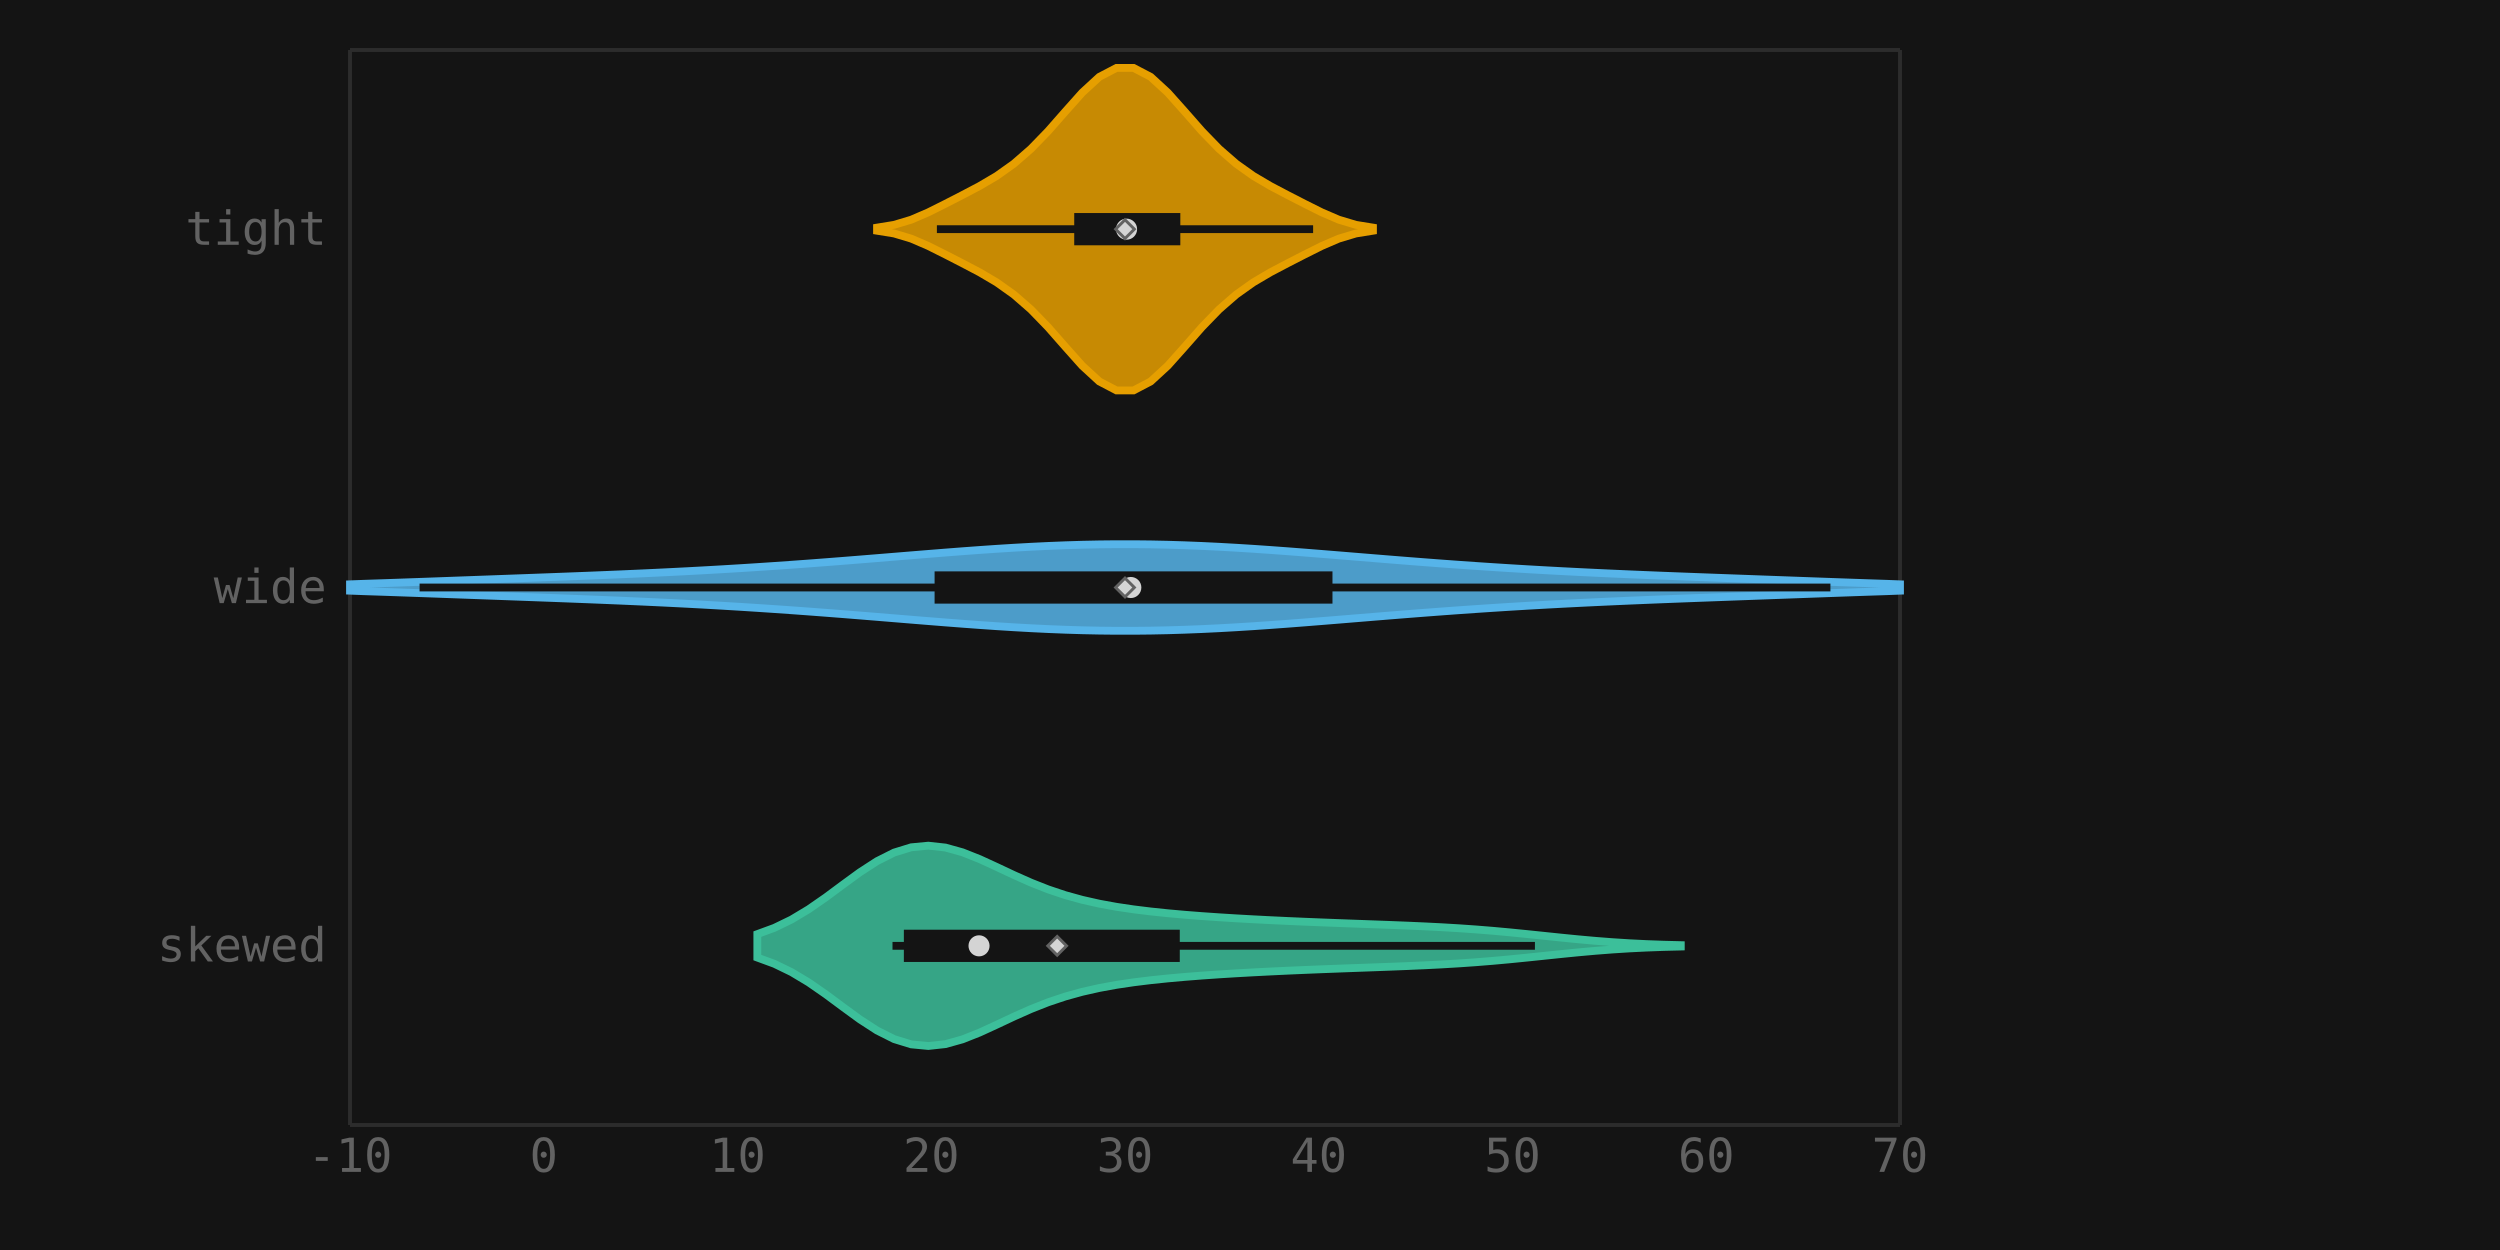
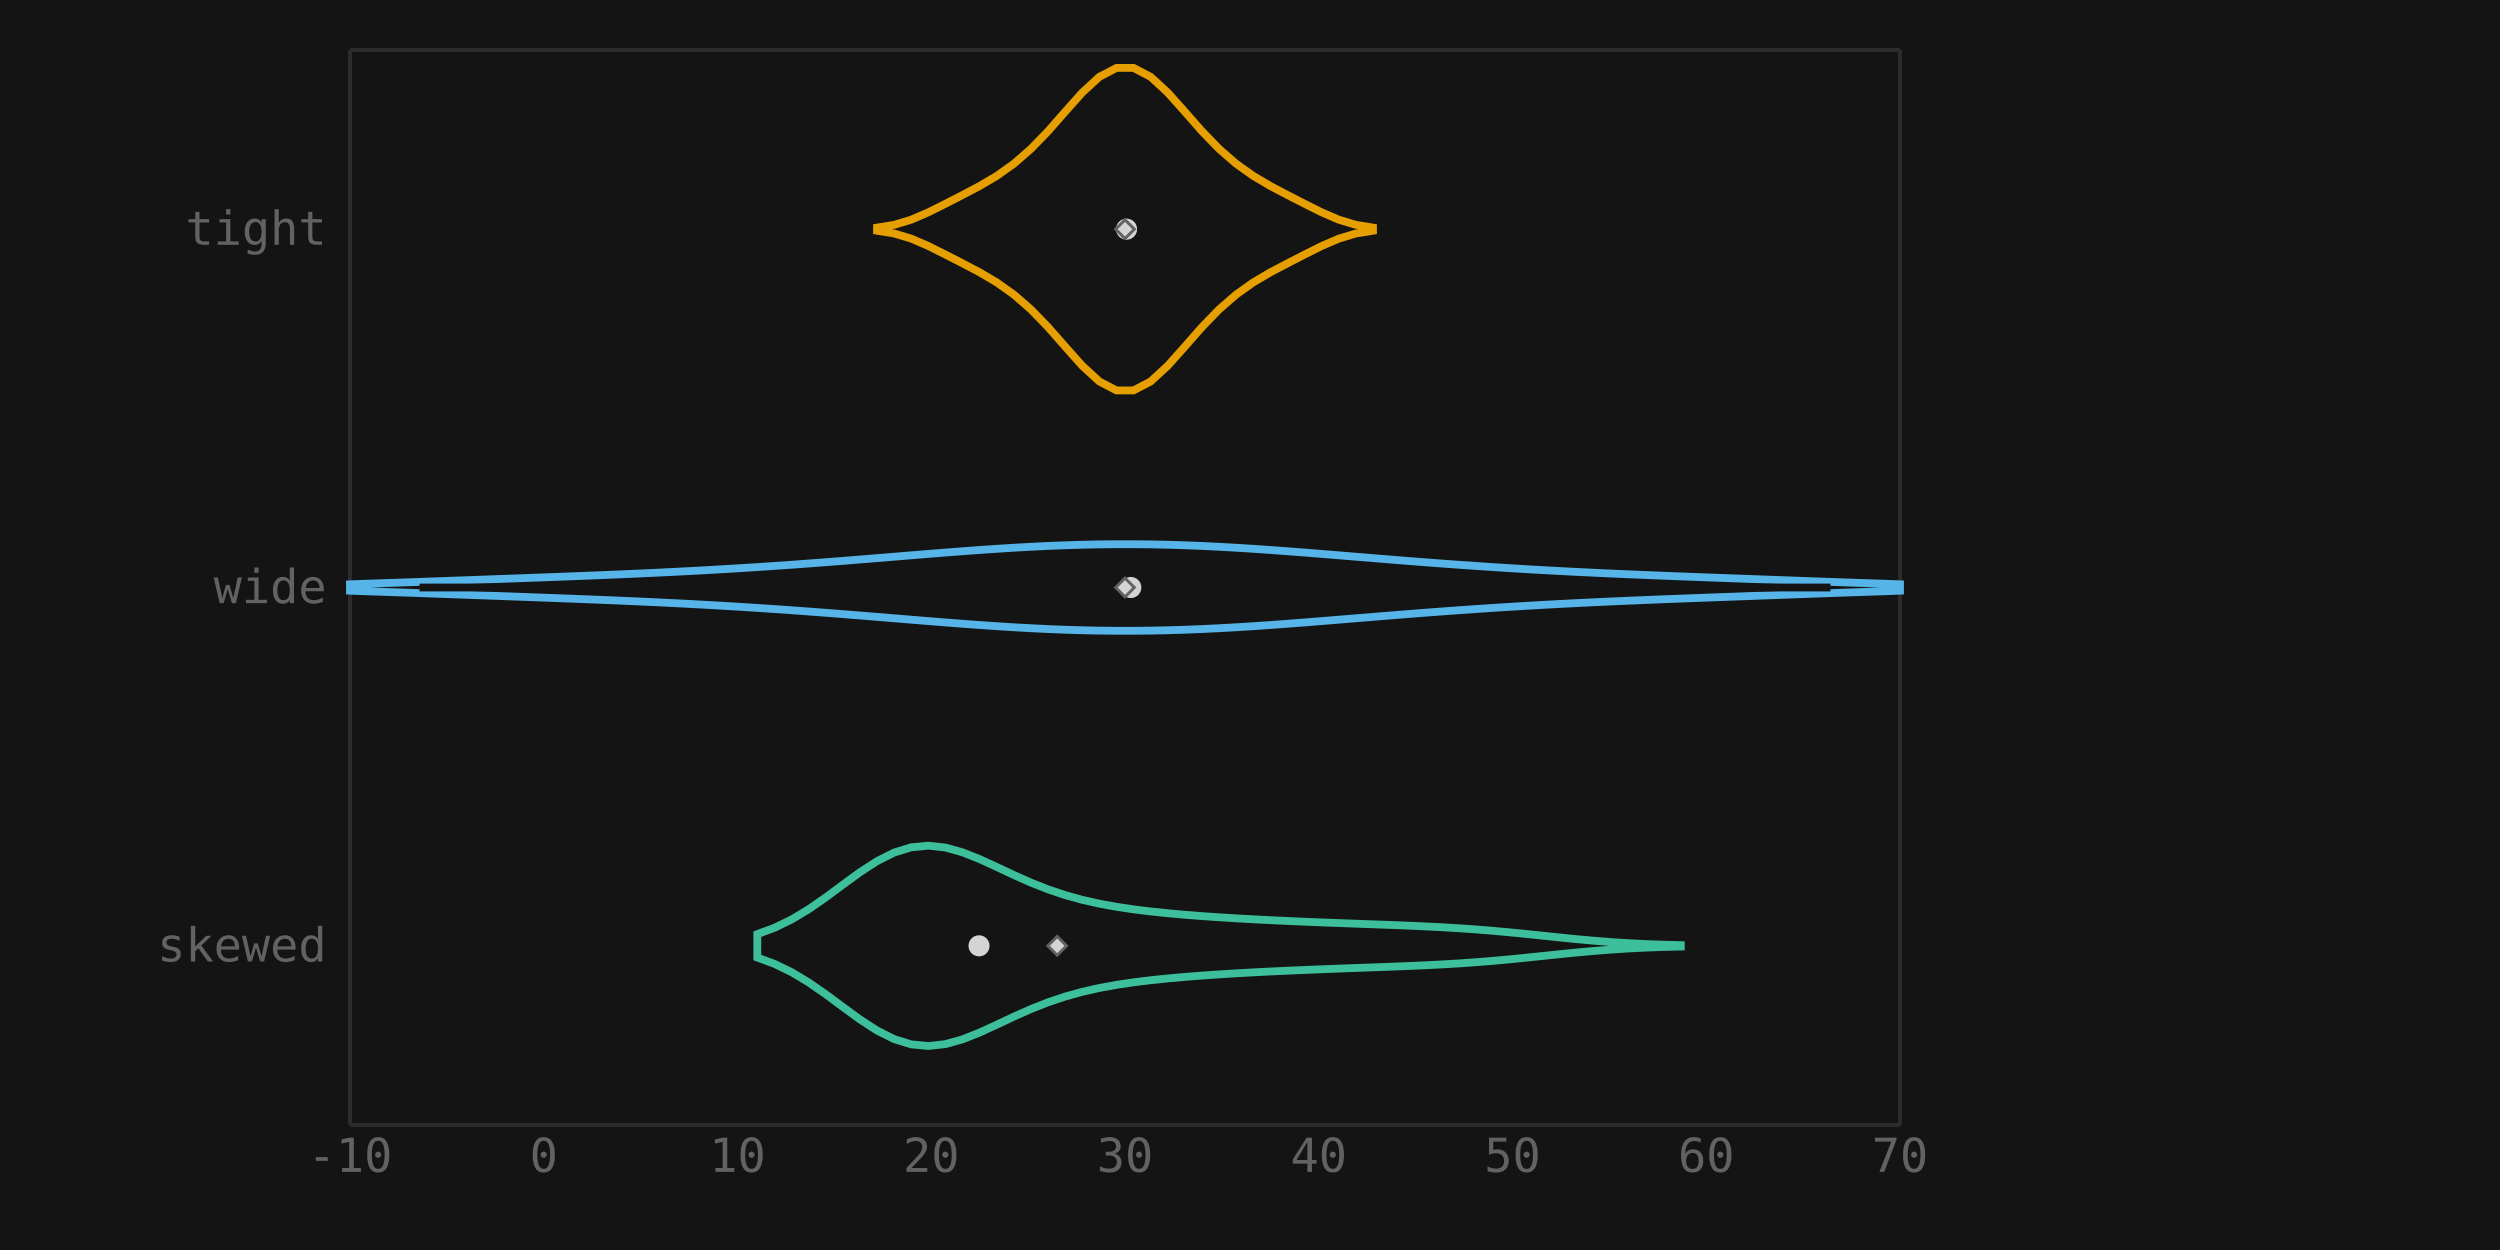
<svg xmlns="http://www.w3.org/2000/svg" viewBox="0 0 640 320" width="640" height="320">
  <rect width="100%" height="100%" fill="#141414" />
  <line x1="89.6" y1="12.8" x2="89.6" y2="288" stroke="#2c2c2c" stroke-width="1" />
  <line x1="89.6" y1="288" x2="486.4" y2="288" stroke="#2c2c2c" stroke-width="1" />
  <line x1="486.4" y1="12.8" x2="486.4" y2="288" stroke="#2c2c2c" stroke-width="1" />
  <line x1="89.6" y1="12.8" x2="486.4" y2="12.8" stroke="#2c2c2c" stroke-width="1" />
  <text x="89.6" y="300" text-anchor="middle" font-size="12" font-family="monospace" fill="#626262">-10</text>
  <text x="139.2" y="300" text-anchor="middle" font-size="12" font-family="monospace" fill="#626262">0</text>
  <text x="188.8" y="300" text-anchor="middle" font-size="12" font-family="monospace" fill="#626262">10</text>
  <text x="238.4" y="300" text-anchor="middle" font-size="12" font-family="monospace" fill="#626262">20</text>
  <text x="288" y="300" text-anchor="middle" font-size="12" font-family="monospace" fill="#626262">30</text>
  <text x="337.6" y="300" text-anchor="middle" font-size="12" font-family="monospace" fill="#626262">40</text>
  <text x="387.2" y="300" text-anchor="middle" font-size="12" font-family="monospace" fill="#626262">50</text>
  <text x="436.8" y="300" text-anchor="middle" font-size="12" font-family="monospace" fill="#626262">60</text>
  <text x="486.4" y="300" text-anchor="middle" font-size="12" font-family="monospace" fill="#626262">70</text>
  <clipPath id="isvgb-0">
    <rect x="0" y="46.667" width="83.6" height="24" />
  </clipPath>
  <text x="83.6" y="62.667" text-anchor="end" clip-path="url(#isvgb-0)" font-size="12" font-family="monospace" fill="#626262">tight</text>
  <clipPath id="isvgb-1">
    <rect x="0" y="138.4" width="83.6" height="24" />
  </clipPath>
  <text x="83.6" y="154.4" text-anchor="end" clip-path="url(#isvgb-1)" font-size="12" font-family="monospace" fill="#626262">wide</text>
  <clipPath id="isvgb-2">
    <rect x="0" y="230.133" width="83.6" height="24" />
  </clipPath>
  <text x="83.6" y="246.133" text-anchor="end" clip-path="url(#isvgb-2)" font-size="12" font-family="monospace" fill="#626262">skewed</text>
-   <path d="M224.52 59.069 L228.898 59.777 L233.276 61.092 L237.654 62.978 L242.032 65.169 L246.41 67.415 L250.788 69.718 L255.166 72.299 L259.544 75.412 L263.922 79.224 L268.299 83.741 L272.677 88.724 L277.055 93.631 L281.433 97.656 L285.811 99.947 L290.189 99.947 L294.567 97.656 L298.945 93.631 L303.323 88.724 L307.701 83.741 L312.078 79.224 L316.456 75.412 L320.834 72.299 L325.212 69.718 L329.59 67.415 L333.968 65.169 L338.346 62.978 L342.724 61.092 L347.102 59.777 L351.48 59.069 L351.48 58.265 L347.102 57.556 L342.724 56.241 L338.346 54.355 L333.968 52.165 L329.59 49.919 L325.212 47.615 L320.834 45.035 L316.456 41.922 L312.078 38.109 L307.701 33.593 L303.323 28.61 L298.945 23.702 L294.567 19.677 L290.189 17.387 L285.811 17.387 L281.433 19.677 L277.055 23.702 L272.677 28.61 L268.299 33.593 L263.922 38.109 L259.544 41.922 L255.166 45.035 L250.788 47.615 L246.41 49.919 L242.032 52.165 L237.654 54.355 L233.276 56.241 L228.898 57.556 L224.52 58.265 Z" fill="#e69f00" fill-opacity="0.85" stroke="#e69f00" stroke-width="2" />
+   <path d="M224.52 59.069 L228.898 59.777 L233.276 61.092 L237.654 62.978 L242.032 65.169 L246.41 67.415 L250.788 69.718 L255.166 72.299 L259.544 75.412 L263.922 79.224 L268.299 83.741 L272.677 88.724 L277.055 93.631 L281.433 97.656 L285.811 99.947 L290.189 99.947 L294.567 97.656 L298.945 93.631 L303.323 88.724 L307.701 83.741 L312.078 79.224 L316.456 75.412 L320.834 72.299 L325.212 69.718 L329.59 67.415 L333.968 65.169 L338.346 62.978 L342.724 61.092 L347.102 59.777 L351.48 59.069 L351.48 58.265 L347.102 57.556 L342.724 56.241 L338.346 54.355 L333.968 52.165 L329.59 49.919 L325.212 47.615 L320.834 45.035 L316.456 41.922 L312.078 38.109 L307.701 33.593 L303.323 28.61 L298.945 23.702 L294.567 19.677 L290.189 17.387 L285.811 17.387 L281.433 19.677 L277.055 23.702 L272.677 28.61 L268.299 33.593 L263.922 38.109 L259.544 41.922 L255.166 45.035 L250.788 47.615 L246.41 49.919 L242.032 52.165 L237.654 54.355 L233.276 56.241 L228.898 57.556 L224.52 58.265 Z" fill="none" stroke="#e69f00" stroke-width="2" />
  <path d="M239.843 58.667 L336.157 58.667" fill="none" stroke="#141414" stroke-width="2" />
  <rect x="275.001" y="54.539" width="27.162" height="8.256" fill="#141414" />
  <circle cx="288.397" cy="58.667" r="2.7" fill="#d4d4d4" />
  <polygon points="288,56.267 290.4,58.667 288,61.067 285.6,58.667" fill="#d4d4d4" stroke="#626262" stroke-width="0.75" />
-   <path d="M89.6 150.783 L89.6 150.874 L89.6 150.976 L89.6 151.091 L89.6 151.216 L93.183 151.351 L97.561 151.494 L101.939 151.644 L106.317 151.798 L110.695 151.955 L115.073 152.114 L119.451 152.274 L123.829 152.433 L128.206 152.593 L132.584 152.753 L136.962 152.914 L141.34 153.076 L145.718 153.242 L150.096 153.411 L154.474 153.587 L158.852 153.77 L163.23 153.961 L167.608 154.162 L171.985 154.374 L176.363 154.598 L180.741 154.835 L185.119 155.085 L189.497 155.349 L193.875 155.627 L198.253 155.919 L202.631 156.225 L207.009 156.544 L211.387 156.874 L215.765 157.215 L220.142 157.565 L224.52 157.921 L228.898 158.28 L233.276 158.64 L237.654 158.996 L242.032 159.345 L246.41 159.683 L250.788 160.004 L255.166 160.305 L259.544 160.58 L263.922 160.826 L268.299 161.038 L272.677 161.212 L277.055 161.346 L281.433 161.437 L285.811 161.483 L290.189 161.483 L294.567 161.437 L298.945 161.346 L303.323 161.212 L307.701 161.038 L312.078 160.826 L316.456 160.58 L320.834 160.305 L325.212 160.004 L329.59 159.683 L333.968 159.345 L338.346 158.996 L342.724 158.64 L347.102 158.28 L351.48 157.921 L355.858 157.565 L360.235 157.215 L364.613 156.874 L368.991 156.544 L373.369 156.225 L377.747 155.919 L382.125 155.627 L386.503 155.349 L390.881 155.085 L395.259 154.835 L399.637 154.598 L404.015 154.374 L408.392 154.162 L412.77 153.961 L417.148 153.77 L421.526 153.587 L425.904 153.411 L430.282 153.242 L434.66 153.076 L439.038 152.914 L443.416 152.753 L447.794 152.593 L452.171 152.433 L456.549 152.274 L460.927 152.114 L465.305 151.955 L469.683 151.798 L474.061 151.644 L478.439 151.494 L482.817 151.351 L486.4 151.216 L486.4 151.091 L486.4 150.976 L486.4 150.874 L486.4 150.783 L486.4 150.017 L486.4 149.926 L486.4 149.824 L486.4 149.709 L486.4 149.584 L482.817 149.449 L478.439 149.306 L474.061 149.156 L469.683 149.002 L465.305 148.845 L460.927 148.686 L456.549 148.526 L452.171 148.367 L447.794 148.207 L443.416 148.047 L439.038 147.886 L434.66 147.724 L430.282 147.558 L425.904 147.389 L421.526 147.213 L417.148 147.03 L412.77 146.839 L408.392 146.638 L404.015 146.426 L399.637 146.202 L395.259 145.965 L390.881 145.715 L386.503 145.451 L382.125 145.173 L377.747 144.881 L373.369 144.575 L368.991 144.256 L364.613 143.926 L360.235 143.585 L355.858 143.235 L351.48 142.879 L347.102 142.52 L342.724 142.16 L338.346 141.804 L333.968 141.455 L329.59 141.117 L325.212 140.796 L320.834 140.495 L316.456 140.22 L312.078 139.974 L307.701 139.762 L303.323 139.588 L298.945 139.454 L294.567 139.363 L290.189 139.317 L285.811 139.317 L281.433 139.363 L277.055 139.454 L272.677 139.588 L268.299 139.762 L263.922 139.974 L259.544 140.22 L255.166 140.495 L250.788 140.796 L246.41 141.117 L242.032 141.455 L237.654 141.804 L233.276 142.16 L228.898 142.52 L224.52 142.879 L220.142 143.235 L215.765 143.585 L211.387 143.926 L207.009 144.256 L202.631 144.575 L198.253 144.881 L193.875 145.173 L189.497 145.451 L185.119 145.715 L180.741 145.965 L176.363 146.202 L171.985 146.426 L167.608 146.638 L163.23 146.839 L158.852 147.03 L154.474 147.213 L150.096 147.389 L145.718 147.558 L141.34 147.724 L136.962 147.886 L132.584 148.047 L128.206 148.207 L123.829 148.367 L119.451 148.526 L115.073 148.686 L110.695 148.845 L106.317 149.002 L101.939 149.156 L97.561 149.306 L93.183 149.449 L89.6 149.584 L89.6 149.709 L89.6 149.824 L89.6 149.926 L89.6 150.017 Z" fill="#56b4e9" fill-opacity="0.85" stroke="#56b4e9" stroke-width="2" />
+   <path d="M89.6 150.783 L89.6 150.874 L89.6 150.976 L89.6 151.091 L89.6 151.216 L93.183 151.351 L97.561 151.494 L101.939 151.644 L106.317 151.798 L110.695 151.955 L115.073 152.114 L119.451 152.274 L123.829 152.433 L128.206 152.593 L132.584 152.753 L136.962 152.914 L141.34 153.076 L145.718 153.242 L150.096 153.411 L154.474 153.587 L158.852 153.77 L163.23 153.961 L167.608 154.162 L171.985 154.374 L176.363 154.598 L180.741 154.835 L185.119 155.085 L189.497 155.349 L193.875 155.627 L198.253 155.919 L202.631 156.225 L207.009 156.544 L211.387 156.874 L215.765 157.215 L220.142 157.565 L224.52 157.921 L228.898 158.28 L233.276 158.64 L237.654 158.996 L242.032 159.345 L246.41 159.683 L250.788 160.004 L255.166 160.305 L259.544 160.58 L263.922 160.826 L268.299 161.038 L272.677 161.212 L277.055 161.346 L281.433 161.437 L285.811 161.483 L290.189 161.483 L294.567 161.437 L298.945 161.346 L303.323 161.212 L307.701 161.038 L312.078 160.826 L316.456 160.58 L320.834 160.305 L325.212 160.004 L329.59 159.683 L333.968 159.345 L338.346 158.996 L342.724 158.64 L347.102 158.28 L351.48 157.921 L355.858 157.565 L360.235 157.215 L364.613 156.874 L368.991 156.544 L373.369 156.225 L377.747 155.919 L382.125 155.627 L386.503 155.349 L390.881 155.085 L395.259 154.835 L399.637 154.598 L404.015 154.374 L408.392 154.162 L412.77 153.961 L417.148 153.77 L421.526 153.587 L425.904 153.411 L430.282 153.242 L434.66 153.076 L439.038 152.914 L443.416 152.753 L447.794 152.593 L452.171 152.433 L456.549 152.274 L460.927 152.114 L465.305 151.955 L469.683 151.798 L474.061 151.644 L478.439 151.494 L482.817 151.351 L486.4 151.216 L486.4 151.091 L486.4 150.976 L486.4 150.874 L486.4 150.783 L486.4 150.017 L486.4 149.926 L486.4 149.824 L486.4 149.709 L486.4 149.584 L482.817 149.449 L478.439 149.306 L474.061 149.156 L469.683 149.002 L465.305 148.845 L460.927 148.686 L456.549 148.526 L452.171 148.367 L447.794 148.207 L443.416 148.047 L439.038 147.886 L434.66 147.724 L430.282 147.558 L425.904 147.389 L421.526 147.213 L417.148 147.03 L412.77 146.839 L408.392 146.638 L404.015 146.426 L399.637 146.202 L395.259 145.965 L390.881 145.715 L386.503 145.451 L382.125 145.173 L377.747 144.881 L373.369 144.575 L368.991 144.256 L364.613 143.926 L360.235 143.585 L355.858 143.235 L351.48 142.879 L347.102 142.52 L342.724 142.16 L338.346 141.804 L333.968 141.455 L329.59 141.117 L325.212 140.796 L320.834 140.495 L316.456 140.22 L312.078 139.974 L307.701 139.762 L303.323 139.588 L298.945 139.454 L294.567 139.363 L290.189 139.317 L285.811 139.317 L281.433 139.363 L277.055 139.454 L272.677 139.588 L268.299 139.762 L263.922 139.974 L259.544 140.22 L255.166 140.495 L250.788 140.796 L246.41 141.117 L242.032 141.455 L237.654 141.804 L233.276 142.16 L228.898 142.52 L224.52 142.879 L220.142 143.235 L215.765 143.585 L211.387 143.926 L207.009 144.256 L202.631 144.575 L198.253 144.881 L193.875 145.173 L189.497 145.451 L185.119 145.715 L180.741 145.965 L176.363 146.202 L171.985 146.426 L167.608 146.638 L163.23 146.839 L158.852 147.03 L154.474 147.213 L150.096 147.389 L145.718 147.558 L141.34 147.724 L136.962 147.886 L132.584 148.047 L128.206 148.207 L123.829 148.367 L119.451 148.526 L115.073 148.686 L110.695 148.845 L106.317 149.002 L101.939 149.156 L97.561 149.306 L93.183 149.449 L89.6 149.584 L89.6 149.709 L89.6 149.824 L89.6 149.926 L89.6 150.017 Z" fill="none" stroke="#56b4e9" stroke-width="2" />
  <path d="M107.411 150.4 L468.589 150.4" fill="none" stroke="#141414" stroke-width="2" />
  <rect x="239.255" y="146.272" width="101.859" height="8.256" fill="#141414" />
  <circle cx="289.488" cy="150.4" r="2.7" fill="#d4d4d4" />
  <polygon points="288,148 290.4,150.4 288,152.8 285.6,150.4" fill="#d4d4d4" stroke="#626262" stroke-width="0.75" />
-   <path d="M193.875 245.135 L198.253 246.743 L202.631 248.867 L207.009 251.494 L211.387 254.528 L215.765 257.776 L220.142 260.971 L224.52 263.81 L228.898 266.009 L233.276 267.36 L237.654 267.775 L242.032 267.295 L246.41 266.072 L250.788 264.333 L255.166 262.322 L259.544 260.262 L263.922 258.317 L268.299 256.59 L272.677 255.121 L277.055 253.908 L281.433 252.923 L285.811 252.124 L290.189 251.473 L294.567 250.933 L298.945 250.479 L303.323 250.088 L307.701 249.747 L312.078 249.444 L316.456 249.173 L320.834 248.927 L325.212 248.704 L329.59 248.498 L333.968 248.308 L338.346 248.131 L342.724 247.964 L347.102 247.803 L351.48 247.645 L355.858 247.484 L360.235 247.312 L364.613 247.121 L368.991 246.901 L373.369 246.642 L377.747 246.338 L382.125 245.984 L386.503 245.585 L390.881 245.15 L395.259 244.694 L399.637 244.239 L404.015 243.805 L408.392 243.412 L412.77 243.073 L417.148 242.796 L421.526 242.581 L425.904 242.422 L430.282 242.312 L430.282 241.955 L425.904 241.844 L421.526 241.686 L417.148 241.471 L412.77 241.193 L408.392 240.854 L404.015 240.461 L399.637 240.027 L395.259 239.572 L390.881 239.117 L386.503 238.682 L382.125 238.282 L377.747 237.929 L373.369 237.625 L368.991 237.366 L364.613 237.146 L360.235 236.954 L355.858 236.783 L351.48 236.622 L347.102 236.464 L342.724 236.303 L338.346 236.136 L333.968 235.959 L329.59 235.769 L325.212 235.563 L320.834 235.339 L316.456 235.094 L312.078 234.822 L307.701 234.52 L303.323 234.179 L298.945 233.788 L294.567 233.333 L290.189 232.794 L285.811 232.142 L281.433 231.344 L277.055 230.358 L272.677 229.146 L268.299 227.677 L263.922 225.949 L259.544 224.005 L255.166 221.944 L250.788 219.934 L246.41 218.195 L242.032 216.972 L237.654 216.491 L233.276 216.906 L228.898 218.258 L224.52 220.457 L220.142 223.296 L215.765 226.491 L211.387 229.739 L207.009 232.772 L202.631 235.4 L198.253 237.524 L193.875 239.132 Z" fill="#3cbf9a" fill-opacity="0.85" stroke="#3cbf9a" stroke-width="2" />
+   <path d="M193.875 245.135 L198.253 246.743 L202.631 248.867 L207.009 251.494 L211.387 254.528 L215.765 257.776 L220.142 260.971 L224.52 263.81 L228.898 266.009 L233.276 267.36 L237.654 267.775 L242.032 267.295 L246.41 266.072 L250.788 264.333 L255.166 262.322 L259.544 260.262 L263.922 258.317 L268.299 256.59 L272.677 255.121 L277.055 253.908 L281.433 252.923 L285.811 252.124 L290.189 251.473 L294.567 250.933 L298.945 250.479 L303.323 250.088 L307.701 249.747 L312.078 249.444 L316.456 249.173 L320.834 248.927 L325.212 248.704 L329.59 248.498 L333.968 248.308 L338.346 248.131 L342.724 247.964 L347.102 247.803 L351.48 247.645 L355.858 247.484 L360.235 247.312 L364.613 247.121 L368.991 246.901 L373.369 246.642 L377.747 246.338 L382.125 245.984 L386.503 245.585 L390.881 245.15 L395.259 244.694 L399.637 244.239 L404.015 243.805 L408.392 243.412 L412.77 243.073 L417.148 242.796 L421.526 242.581 L425.904 242.422 L430.282 242.312 L430.282 241.955 L425.904 241.844 L421.526 241.686 L417.148 241.471 L412.77 241.193 L408.392 240.854 L404.015 240.461 L399.637 240.027 L395.259 239.572 L390.881 239.117 L386.503 238.682 L382.125 238.282 L377.747 237.929 L373.369 237.625 L368.991 237.366 L364.613 237.146 L360.235 236.954 L355.858 236.783 L351.48 236.622 L347.102 236.464 L342.724 236.303 L338.346 236.136 L333.968 235.959 L329.59 235.769 L325.212 235.563 L320.834 235.339 L316.456 235.094 L312.078 234.822 L307.701 234.52 L303.323 234.179 L298.945 233.788 L294.567 233.333 L290.189 232.794 L285.811 232.142 L281.433 231.344 L277.055 230.358 L272.677 229.146 L268.299 227.677 L263.922 225.949 L259.544 224.005 L255.166 221.944 L250.788 219.934 L246.41 218.195 L242.032 216.972 L237.654 216.491 L233.276 216.906 L228.898 218.258 L224.52 220.457 L220.142 223.296 L215.765 226.491 L211.387 229.739 L207.009 232.772 L202.631 235.4 L198.253 237.524 L193.875 239.132 Z" fill="none" stroke="#3cbf9a" stroke-width="2" />
  <path d="M228.48 242.133 L392.939 242.133" fill="none" stroke="#141414" stroke-width="2" />
  <rect x="231.387" y="238.005" width="70.636" height="8.256" fill="#141414" />
  <circle cx="250.632" cy="242.133" r="2.7" fill="#d4d4d4" />
  <polygon points="270.634,239.733 273.034,242.133 270.634,244.533 268.234,242.133" fill="#d4d4d4" stroke="#626262" stroke-width="0.75" />
</svg>
